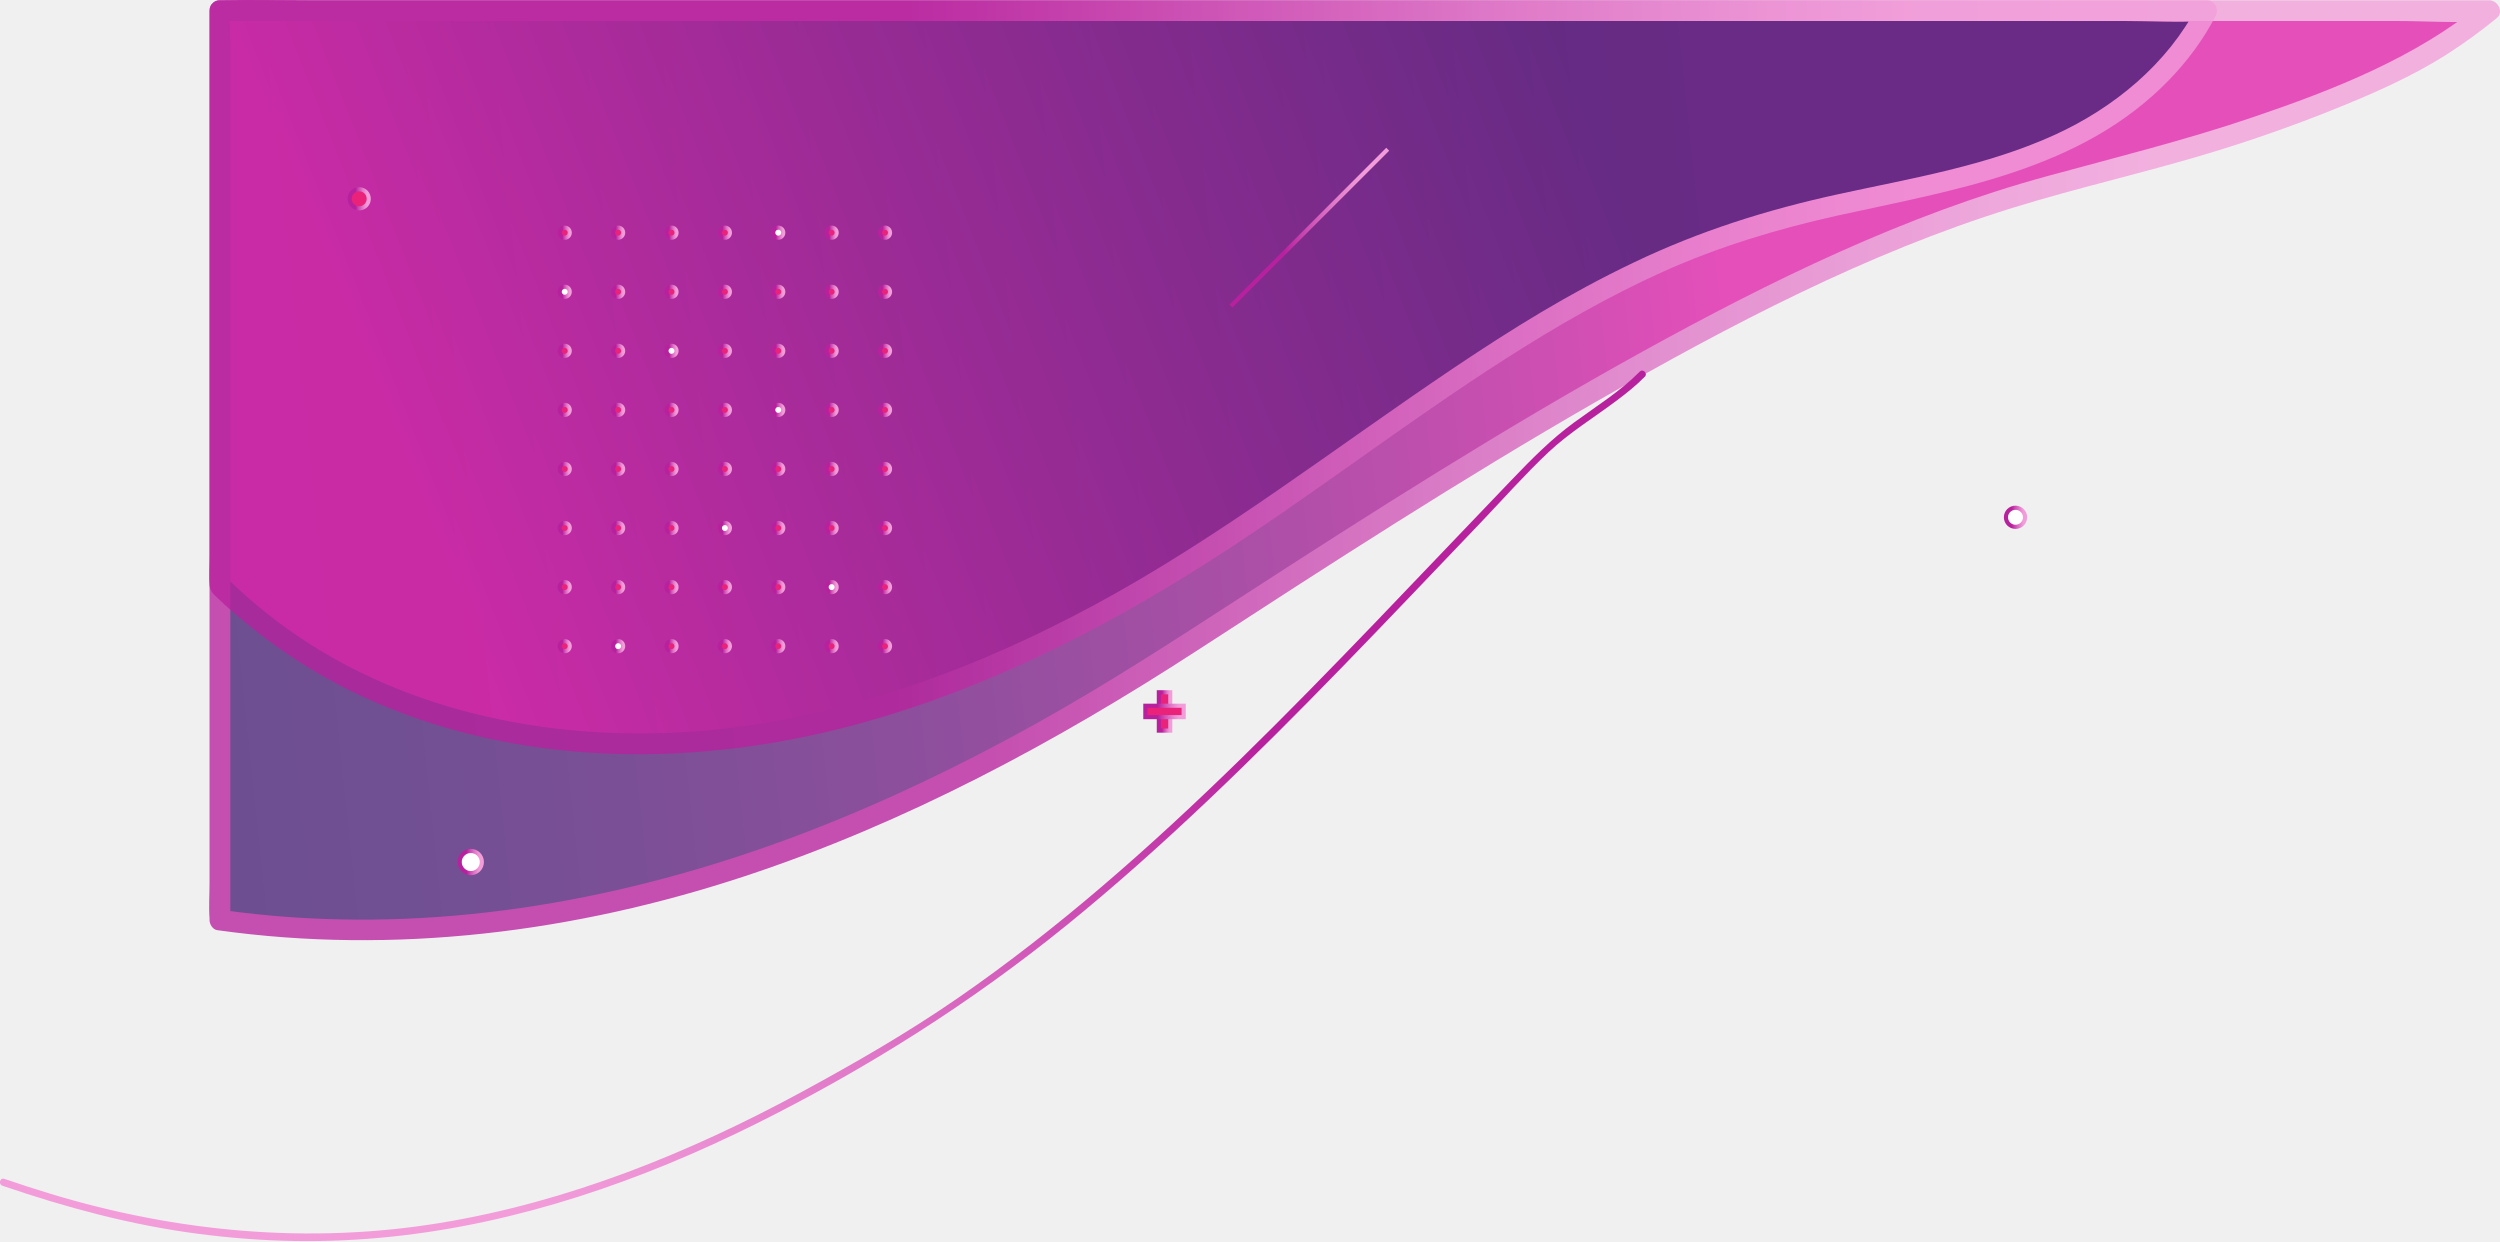
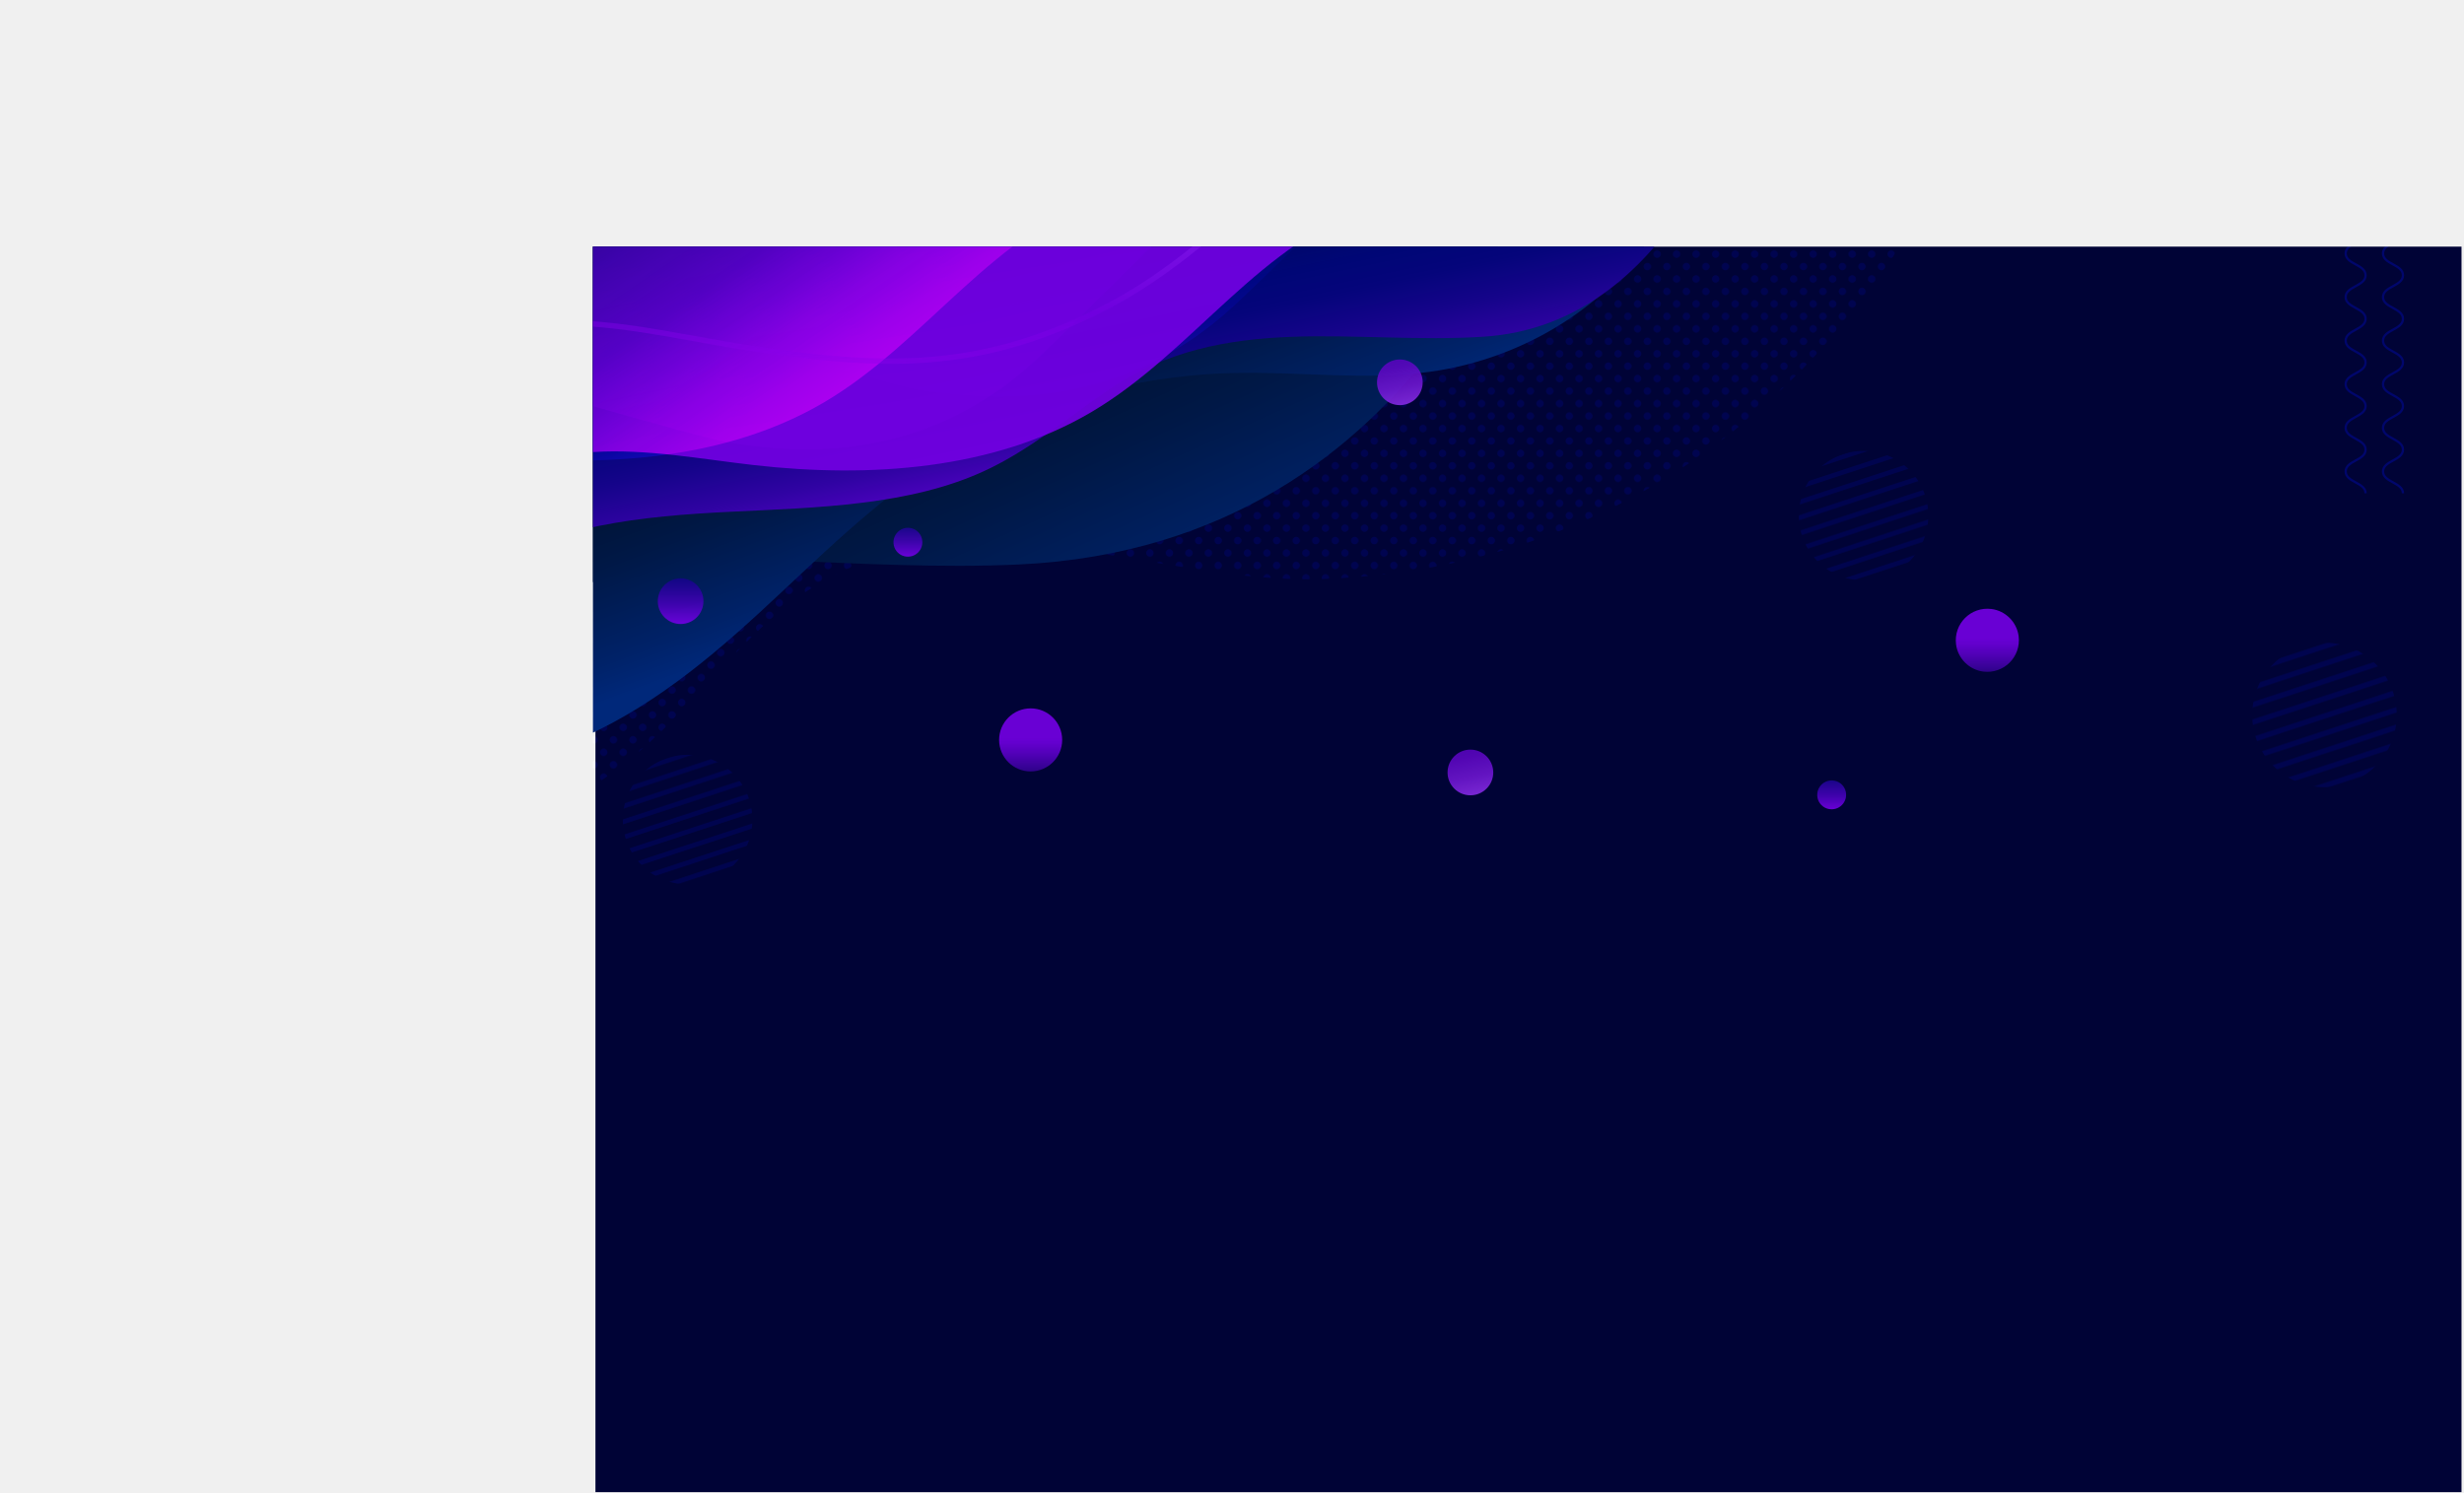
- <svg xmlns="http://www.w3.org/2000/svg" xmlns:xlink="http://www.w3.org/1999/xlink" id="Layer_2" viewBox="0 0 601.89 298.78">
+ <svg xmlns="http://www.w3.org/2000/svg" xmlns:xlink="http://www.w3.org/1999/xlink" viewBox="0 0 989 599">
  <defs>
-     <style>.cls-1{stroke:url(#linear-gradient-20);}.cls-1,.cls-2,.cls-3,.cls-4,.cls-5,.cls-6,.cls-7,.cls-8,.cls-9,.cls-10,.cls-11,.cls-12,.cls-13,.cls-14,.cls-15,.cls-16,.cls-17,.cls-18,.cls-19,.cls-20,.cls-21,.cls-22,.cls-23,.cls-24,.cls-25,.cls-26,.cls-27,.cls-28,.cls-29,.cls-30,.cls-31,.cls-32,.cls-33,.cls-34,.cls-35,.cls-36,.cls-37,.cls-38,.cls-39,.cls-40,.cls-41,.cls-42,.cls-43,.cls-44,.cls-45,.cls-46,.cls-47,.cls-48,.cls-49,.cls-50,.cls-51,.cls-52,.cls-53,.cls-54,.cls-55,.cls-56,.cls-57,.cls-58,.cls-59,.cls-60,.cls-61,.cls-62{stroke-miterlimit:10;}.cls-1,.cls-2,.cls-3,.cls-4,.cls-5,.cls-6,.cls-7,.cls-8,.cls-9,.cls-10,.cls-11,.cls-12,.cls-14,.cls-15,.cls-16,.cls-17,.cls-18,.cls-19,.cls-20,.cls-21,.cls-22,.cls-23,.cls-24,.cls-25,.cls-27,.cls-28,.cls-29,.cls-30,.cls-31,.cls-32,.cls-34,.cls-35,.cls-36,.cls-37,.cls-38,.cls-42,.cls-43,.cls-45,.cls-46,.cls-47,.cls-49,.cls-50,.cls-51,.cls-52,.cls-54,.cls-55,.cls-56,.cls-57,.cls-58,.cls-59,.cls-60,.cls-61{fill:#ea227a;}.cls-2{stroke:url(#linear-gradient-55);}.cls-63{fill:url(#linear-gradient-2);}.cls-3{stroke:url(#linear-gradient-16);}.cls-4{stroke:url(#linear-gradient-49);}.cls-5{stroke:url(#linear-gradient-38);}.cls-6{stroke:url(#linear-gradient-45);}.cls-7{stroke:url(#linear-gradient-41);}.cls-8{stroke:url(#linear-gradient-32);}.cls-9{stroke:url(#linear-gradient-19);}.cls-10{stroke:url(#linear-gradient-43);}.cls-11{stroke:url(#linear-gradient-42);}.cls-12{stroke:url(#linear-gradient-28);}.cls-13{stroke:url(#linear-gradient-44);}.cls-13,.cls-33,.cls-39,.cls-40,.cls-41,.cls-44,.cls-48,.cls-53,.cls-62{fill:#fff;}.cls-14{stroke:url(#linear-gradient-23);}.cls-15{stroke:url(#linear-gradient-14);}.cls-16{stroke:url(#linear-gradient-24);}.cls-17{stroke:url(#linear-gradient-57);}.cls-18{stroke:url(#linear-gradient-7);}.cls-19{stroke:url(#linear-gradient-40);}.cls-20{stroke:url(#linear-gradient-51);}.cls-21{stroke:url(#linear-gradient-36);}.cls-22{stroke:url(#linear-gradient-12);}.cls-23{stroke:url(#linear-gradient-34);}.cls-24{stroke:url(#linear-gradient-30);}.cls-25{stroke:url(#linear-gradient-50);}.cls-26{fill:none;stroke:url(#linear-gradient-67);}.cls-27{stroke:url(#linear-gradient-21);}.cls-28{stroke:url(#linear-gradient-6);}.cls-64{opacity:.78;}.cls-29{stroke:url(#linear-gradient-63);}.cls-30{stroke:url(#linear-gradient-25);}.cls-31{stroke:url(#linear-gradient-37);}.cls-32{stroke:url(#linear-gradient-33);}.cls-33{stroke:url(#linear-gradient-56);}.cls-34{stroke:url(#linear-gradient-60);}.cls-35{stroke:url(#linear-gradient-52);}.cls-65{fill:url(#linear-gradient-5);}.cls-36{stroke:url(#linear-gradient-17);}.cls-37{stroke:url(#linear-gradient-47);}.cls-38{stroke:url(#linear-gradient-18);}.cls-39{stroke:url(#linear-gradient-62);}.cls-40{stroke:url(#linear-gradient-53);}.cls-41{stroke:url(#linear-gradient-64);}.cls-42{stroke:url(#linear-gradient-29);}.cls-43{stroke:url(#linear-gradient-65);}.cls-44{stroke:url(#linear-gradient-10);}.cls-45{stroke:url(#linear-gradient-35);}.cls-46{stroke:url(#linear-gradient-66);}.cls-47{stroke:url(#linear-gradient-8);}.cls-48{stroke:url(#linear-gradient-13);}.cls-49{stroke:url(#linear-gradient-27);}.cls-50{stroke:url(#linear-gradient-59);}.cls-51{stroke:url(#linear-gradient-26);}.cls-66{fill:url(#linear-gradient-3);}.cls-67{fill:url(#linear-gradient);}.cls-52{stroke:url(#linear-gradient-61);}.cls-53{stroke:url(#linear-gradient-22);}.cls-54{stroke:url(#linear-gradient-48);}.cls-55{stroke:url(#linear-gradient-39);}.cls-56{stroke:url(#linear-gradient-46);}.cls-57{stroke:url(#linear-gradient-15);}.cls-58{stroke:url(#linear-gradient-11);}.cls-59{stroke:url(#linear-gradient-54);}.cls-68{fill:url(#linear-gradient-4);}.cls-60{stroke:url(#linear-gradient-9);}.cls-61{stroke:url(#linear-gradient-58);}.cls-62{stroke:url(#linear-gradient-31);}</style>
-     <linearGradient id="linear-gradient" x1="26.22" y1="118.58" x2="476.96" y2="71.28" gradientUnits="userSpaceOnUse">
-       <stop offset="0" stop-color="#462176" />
-       <stop offset=".12" stop-color="#4b2177" />
-       <stop offset=".26" stop-color="#5a217c" />
-       <stop offset=".42" stop-color="#722185" />
-       <stop offset=".59" stop-color="#952191" />
-       <stop offset=".76" stop-color="#c1219f" />
-       <stop offset=".87" stop-color="#e221ab" />
+     <style>.cls-1{fill:url(#Degradado_sin_nombre_4-2);}.cls-1,.cls-2,.cls-3,.cls-4,.cls-5,.cls-6,.cls-7,.cls-8{opacity:.92;}.cls-9{fill:url(#Unnamed_Pattern_3-3);}.cls-9,.cls-10,.cls-11,.cls-12,.cls-13,.cls-14,.cls-15{mix-blend-mode:overlay;}.cls-9,.cls-10,.cls-12{opacity:.47;}.cls-16{fill:#fff;}.cls-17{fill:url(#Degradado_sin_nombre_15-2);}.cls-18{fill:url(#Degradado_sin_nombre_7);}.cls-18,.cls-14{opacity:.78;}.cls-2{fill:url(#Degradado_sin_nombre_10);}.cls-3{fill:url(#Degradado_sin_nombre_4-3);}.cls-19{opacity:.63;stroke:url(#Degradado_sin_nombre_5);stroke-width:2.15px;}.cls-19,.cls-20,.cls-21{fill:none;}.cls-19,.cls-21{stroke-miterlimit:10;}.cls-22{fill:url(#Degradado_sin_nombre_15);}.cls-23{isolation:isolate;}.cls-4{fill:url(#Degradado_sin_nombre_2-2);}.cls-5{fill:url(#Degradado_sin_nombre_6);}.cls-24{fill:url(#Degradado_sin_nombre_9-2);}.cls-6{fill:url(#Degradado_sin_nombre_10-2);}.cls-10{fill:url(#Unnamed_Pattern_3);}.cls-25{clip-path:url(#clippath);}.cls-11{fill:url(#Unnamed_Pattern_4);opacity:.49;}.cls-12{fill:url(#Unnamed_Pattern_3-2);}.cls-13{fill:url(#Degradado_sin_nombre_1074);opacity:.4;}.cls-26{fill:url(#Degradado_sin_nombre_9);}.cls-7{fill:url(#Degradado_sin_nombre_2);}.cls-14{fill:url(#Degradado_sin_nombre_1074-2);}.cls-27{fill:url(#Degradado_sin_nombre_8);}.cls-21{stroke:#fff;stroke-width:.91px;}.cls-8{fill:url(#Degradado_sin_nombre_4);}</style>
+     <clipPath id="clippath">
+       <rect class="cls-20" x="238" y="99" width="750" height="500" />
+     </clipPath>
+     <radialGradient id="Degradado_sin_nombre_15" cx="618" cy="362" fx="618" fy="362" r="415" gradientTransform="translate(0 75.75) scale(1 .79)" gradientUnits="userSpaceOnUse">
+       <stop offset="0" stop-color="#000336" />
+       <stop offset="1" stop-color="#000336" />
+     </radialGradient>
+     <pattern id="Unnamed_Pattern_4" x="0" y="0" width="7.83" height="10" patternTransform="translate(193.83 -1224)" patternUnits="userSpaceOnUse" viewBox="0 0 7.83 10">
+       <rect class="cls-20" y="0" width="7.83" height="10" />
+       <circle class="cls-16" cx="5.42" cy="11" r="1.5" />
+       <circle class="cls-16" cx="1.5" cy="6" r="1.5" />
+       <circle class="cls-16" cx="5.42" cy="1" r="1.5" />
+     </pattern>
+     <linearGradient id="Degradado_sin_nombre_9" x1="-3886.96" y1="45.34" x2="-3824.07" y2="184.53" gradientTransform="translate(-3537.51 354.73) rotate(-180)" gradientUnits="userSpaceOnUse">
+       <stop offset="0" stop-color="#00287a" />
+       <stop offset=".15" stop-color="#002268" />
+       <stop offset=".51" stop-color="#001846" />
+       <stop offset=".81" stop-color="#001230" />
+       <stop offset="1" stop-color="#001029" />
    </linearGradient>
-     <linearGradient id="linear-gradient-2" x1="52.45" y1="113.17" x2="600.75" y2="113.17" gradientUnits="userSpaceOnUse">
-       <stop offset=".34" stop-color="#b8219d" />
-       <stop offset=".49" stop-color="#cc4db3" />
-       <stop offset=".65" stop-color="#e078c8" />
-       <stop offset=".78" stop-color="#ed93d5" />
-       <stop offset=".85" stop-color="#f29dda" />
+     <linearGradient id="Degradado_sin_nombre_9-2" x1="-3965.7" y1="141.03" x2="-3930.11" y2="237.26" xlink:href="#Degradado_sin_nombre_9" />
+     <linearGradient id="Degradado_sin_nombre_8" x1="-3946.81" y1="145.1" x2="-3916.13" y2="289.96" gradientTransform="translate(-3537.51 354.73) rotate(-180)" gradientUnits="userSpaceOnUse">
+       <stop offset="0" stop-color="#7200e2" />
+       <stop offset=".09" stop-color="#5401c6" />
+       <stop offset=".21" stop-color="#3003a3" />
+       <stop offset=".33" stop-color="#15048a" />
+       <stop offset=".43" stop-color="#05057b" />
+       <stop offset=".51" stop-color="#000676" />
+       <stop offset="1" stop-color="#000676" stop-opacity="0" />
    </linearGradient>
-     <linearGradient id="linear-gradient-3" x1="288.18" y1="29.05" x2="108" y2="345.81" xlink:href="#linear-gradient-2" />
-     <linearGradient id="linear-gradient-4" x1="17.66" y1="132.07" x2="481.8" y2="-50.91" gradientUnits="userSpaceOnUse">
-       <stop offset=".16" stop-color="#e221ab" />
-       <stop offset=".6" stop-color="#702184" />
-       <stop offset=".76" stop-color="#462176" />
+     <linearGradient id="Degradado_sin_nombre_7" x1="-3886.41" y1="129.31" x2="-3836.09" y2="449.17" gradientTransform="translate(-3537.51 354.73) rotate(-180)" gradientUnits="userSpaceOnUse">
+       <stop offset="0" stop-color="#7200e2" />
+       <stop offset=".51" stop-color="#000676" />
+       <stop offset="1" stop-color="#000676" stop-opacity="0" />
    </linearGradient>
-     <linearGradient id="linear-gradient-5" y1="90.8" x2="532.08" y2="90.8" xlink:href="#linear-gradient-2" />
-     <linearGradient id="linear-gradient-6" x1="134.25" y1="56.02" x2="137.67" y2="56.02" xlink:href="#linear-gradient-2" />
-     <linearGradient id="linear-gradient-7" x1="147.1" y1="56.02" x2="150.53" y2="56.02" xlink:href="#linear-gradient-2" />
-     <linearGradient id="linear-gradient-8" x1="159.95" y1="56.02" x2="163.38" y2="56.02" xlink:href="#linear-gradient-2" />
-     <linearGradient id="linear-gradient-9" x1="172.8" y1="56.02" x2="176.23" y2="56.02" xlink:href="#linear-gradient-2" />
-     <linearGradient id="linear-gradient-10" x1="185.65" y1="56.02" x2="189.08" y2="56.02" xlink:href="#linear-gradient-2" />
-     <linearGradient id="linear-gradient-11" x1="198.51" y1="56.02" x2="201.93" y2="56.02" xlink:href="#linear-gradient-2" />
-     <linearGradient id="linear-gradient-12" x1="211.36" y1="56.02" x2="214.78" y2="56.02" xlink:href="#linear-gradient-2" />
-     <linearGradient id="linear-gradient-13" x1="134.25" y1="70.25" x2="137.67" y2="70.25" xlink:href="#linear-gradient-2" />
-     <linearGradient id="linear-gradient-14" x1="147.1" y1="70.25" x2="150.53" y2="70.25" xlink:href="#linear-gradient-2" />
-     <linearGradient id="linear-gradient-15" x1="159.95" y1="70.25" x2="163.38" y2="70.25" xlink:href="#linear-gradient-2" />
-     <linearGradient id="linear-gradient-16" x1="172.8" y1="70.25" x2="176.23" y2="70.25" xlink:href="#linear-gradient-2" />
-     <linearGradient id="linear-gradient-17" x1="185.65" y1="70.25" x2="189.08" y2="70.25" xlink:href="#linear-gradient-2" />
-     <linearGradient id="linear-gradient-18" x1="198.51" y1="70.25" x2="201.93" y2="70.25" xlink:href="#linear-gradient-2" />
-     <linearGradient id="linear-gradient-19" x1="211.36" y1="70.25" x2="214.78" y2="70.25" xlink:href="#linear-gradient-2" />
-     <linearGradient id="linear-gradient-20" x1="134.25" y1="84.47" x2="137.67" y2="84.47" xlink:href="#linear-gradient-2" />
-     <linearGradient id="linear-gradient-21" x1="147.1" y1="84.47" x2="150.53" y2="84.47" xlink:href="#linear-gradient-2" />
-     <linearGradient id="linear-gradient-22" x1="159.95" y1="84.47" x2="163.38" y2="84.47" xlink:href="#linear-gradient-2" />
-     <linearGradient id="linear-gradient-23" x1="172.8" y1="84.47" x2="176.23" y2="84.47" xlink:href="#linear-gradient-2" />
-     <linearGradient id="linear-gradient-24" x1="185.65" y1="84.47" x2="189.08" y2="84.47" xlink:href="#linear-gradient-2" />
-     <linearGradient id="linear-gradient-25" x1="198.51" y1="84.47" x2="201.93" y2="84.47" xlink:href="#linear-gradient-2" />
-     <linearGradient id="linear-gradient-26" x1="211.36" y1="84.47" x2="214.78" y2="84.47" xlink:href="#linear-gradient-2" />
-     <linearGradient id="linear-gradient-27" x1="134.25" y1="98.69" x2="137.67" y2="98.69" xlink:href="#linear-gradient-2" />
-     <linearGradient id="linear-gradient-28" x1="147.1" y1="98.69" x2="150.53" y2="98.69" xlink:href="#linear-gradient-2" />
-     <linearGradient id="linear-gradient-29" x1="159.95" y1="98.69" x2="163.38" y2="98.69" xlink:href="#linear-gradient-2" />
-     <linearGradient id="linear-gradient-30" x1="172.8" y1="98.69" x2="176.23" y2="98.69" xlink:href="#linear-gradient-2" />
-     <linearGradient id="linear-gradient-31" x1="185.65" y1="98.69" x2="189.08" y2="98.69" xlink:href="#linear-gradient-2" />
-     <linearGradient id="linear-gradient-32" x1="198.51" y1="98.69" x2="201.93" y2="98.69" xlink:href="#linear-gradient-2" />
-     <linearGradient id="linear-gradient-33" x1="211.36" y1="98.69" x2="214.78" y2="98.69" xlink:href="#linear-gradient-2" />
-     <linearGradient id="linear-gradient-34" x1="134.25" y1="112.91" x2="137.67" y2="112.91" xlink:href="#linear-gradient-2" />
-     <linearGradient id="linear-gradient-35" x1="147.1" y1="112.91" x2="150.53" y2="112.91" xlink:href="#linear-gradient-2" />
-     <linearGradient id="linear-gradient-36" x1="159.95" y1="112.91" x2="163.38" y2="112.91" xlink:href="#linear-gradient-2" />
-     <linearGradient id="linear-gradient-37" x1="172.8" y1="112.91" x2="176.23" y2="112.91" xlink:href="#linear-gradient-2" />
-     <linearGradient id="linear-gradient-38" x1="185.65" y1="112.91" x2="189.08" y2="112.91" xlink:href="#linear-gradient-2" />
-     <linearGradient id="linear-gradient-39" x1="198.51" y1="112.91" x2="201.93" y2="112.91" xlink:href="#linear-gradient-2" />
-     <linearGradient id="linear-gradient-40" x1="211.36" y1="112.91" x2="214.78" y2="112.91" xlink:href="#linear-gradient-2" />
-     <linearGradient id="linear-gradient-41" x1="134.25" y1="127.13" x2="137.67" y2="127.13" xlink:href="#linear-gradient-2" />
-     <linearGradient id="linear-gradient-42" x1="147.1" y1="127.13" x2="150.53" y2="127.13" xlink:href="#linear-gradient-2" />
-     <linearGradient id="linear-gradient-43" x1="159.95" y1="127.13" x2="163.38" y2="127.13" xlink:href="#linear-gradient-2" />
-     <linearGradient id="linear-gradient-44" x1="172.8" y1="127.13" x2="176.23" y2="127.13" xlink:href="#linear-gradient-2" />
-     <linearGradient id="linear-gradient-45" x1="185.65" y1="127.13" x2="189.08" y2="127.13" xlink:href="#linear-gradient-2" />
-     <linearGradient id="linear-gradient-46" x1="198.51" y1="127.13" x2="201.93" y2="127.13" xlink:href="#linear-gradient-2" />
-     <linearGradient id="linear-gradient-47" x1="211.36" y1="127.13" x2="214.78" y2="127.13" xlink:href="#linear-gradient-2" />
-     <linearGradient id="linear-gradient-48" x1="134.25" y1="141.35" x2="137.67" y2="141.35" xlink:href="#linear-gradient-2" />
-     <linearGradient id="linear-gradient-49" x1="147.1" y1="141.35" x2="150.53" y2="141.35" xlink:href="#linear-gradient-2" />
-     <linearGradient id="linear-gradient-50" x1="159.95" y1="141.35" x2="163.38" y2="141.35" xlink:href="#linear-gradient-2" />
-     <linearGradient id="linear-gradient-51" x1="172.8" y1="141.35" x2="176.23" y2="141.35" xlink:href="#linear-gradient-2" />
-     <linearGradient id="linear-gradient-52" x1="185.65" y1="141.35" x2="189.08" y2="141.35" xlink:href="#linear-gradient-2" />
-     <linearGradient id="linear-gradient-53" x1="198.51" y1="141.35" x2="201.93" y2="141.35" xlink:href="#linear-gradient-2" />
-     <linearGradient id="linear-gradient-54" x1="211.36" y1="141.35" x2="214.78" y2="141.35" xlink:href="#linear-gradient-2" />
-     <linearGradient id="linear-gradient-55" x1="134.25" y1="155.57" x2="137.67" y2="155.57" xlink:href="#linear-gradient-2" />
-     <linearGradient id="linear-gradient-56" x1="147.1" y1="155.57" x2="150.53" y2="155.57" xlink:href="#linear-gradient-2" />
-     <linearGradient id="linear-gradient-57" x1="159.95" y1="155.57" x2="163.38" y2="155.57" xlink:href="#linear-gradient-2" />
-     <linearGradient id="linear-gradient-58" x1="172.8" y1="155.57" x2="176.23" y2="155.57" xlink:href="#linear-gradient-2" />
-     <linearGradient id="linear-gradient-59" x1="185.65" y1="155.57" x2="189.08" y2="155.57" xlink:href="#linear-gradient-2" />
-     <linearGradient id="linear-gradient-60" x1="198.51" y1="155.57" x2="201.93" y2="155.57" xlink:href="#linear-gradient-2" />
-     <linearGradient id="linear-gradient-61" x1="211.36" y1="155.57" x2="214.78" y2="155.57" xlink:href="#linear-gradient-2" />
-     <linearGradient id="linear-gradient-62" x1="110.18" y1="207.54" x2="116.51" y2="207.54" xlink:href="#linear-gradient-2" />
-     <linearGradient id="linear-gradient-63" x1="83.69" y1="47.86" x2="89.28" y2="47.86" xlink:href="#linear-gradient-2" />
-     <linearGradient id="linear-gradient-64" x1="482.45" y1="124.54" x2="488.04" y2="124.54" xlink:href="#linear-gradient-2" />
-     <linearGradient id="linear-gradient-65" x1="278.5" y1="171.28" x2="282.24" y2="171.28" xlink:href="#linear-gradient-2" />
-     <linearGradient id="linear-gradient-66" x1="275.26" y1="171.28" x2="285.48" y2="171.28" gradientTransform="translate(109.09 451.65) rotate(-90)" xlink:href="#linear-gradient-2" />
-     <linearGradient id="linear-gradient-67" x1="295.99" y1="54.81" x2="334.46" y2="54.81" xlink:href="#linear-gradient-2" />
+     <linearGradient id="Degradado_sin_nombre_1074" x1="408.31" y1="203.54" x2="386.32" y2="110.87" gradientUnits="userSpaceOnUse">
+       <stop offset="0" stop-color="#fff" />
+       <stop offset="1" stop-color="#fff" stop-opacity="0" />
+     </linearGradient>
+     <linearGradient id="Degradado_sin_nombre_6" x1="-3945.6" y1="162.56" x2="-3788.28" y2="394.37" gradientTransform="translate(-3537.51 354.73) rotate(-180)" gradientUnits="userSpaceOnUse">
+       <stop offset="0" stop-color="#7200e2" />
+       <stop offset=".29" stop-color="#7200e2" />
+       <stop offset=".36" stop-color="#6e00de" stop-opacity=".97" />
+       <stop offset=".46" stop-color="#6400d5" stop-opacity=".88" />
+       <stop offset=".58" stop-color="#5401c6" stop-opacity=".74" />
+       <stop offset=".71" stop-color="#3e02b1" stop-opacity=".55" />
+       <stop offset=".85" stop-color="#220496" stop-opacity=".3" />
+       <stop offset="1" stop-color="#000676" stop-opacity="0" />
+     </linearGradient>
+     <linearGradient id="Degradado_sin_nombre_1074-2" x1="-3853.63" y1="152.09" x2="-3803.12" y2="226.51" gradientTransform="translate(-3537.51 354.73) rotate(-180)" xlink:href="#Degradado_sin_nombre_1074" />
+     <linearGradient id="Degradado_sin_nombre_5" x1="-3894.45" y1="183.31" x2="-3894.45" y2="324.95" gradientTransform="translate(-3544.46 175.12) rotate(-177.36)" gradientUnits="userSpaceOnUse">
+       <stop offset="0" stop-color="#a700f4" stop-opacity=".1" />
+       <stop offset=".35" stop-color="#7200e2" />
+       <stop offset="1" stop-color="#9c45f3" />
+     </linearGradient>
+     <linearGradient id="Degradado_sin_nombre_4" x1="-3810.7" y1="104.23" x2="-3810.7" y2="129.74" gradientTransform="translate(-2501.57 -2373.06) rotate(-135)" gradientUnits="userSpaceOnUse">
+       <stop offset="0" stop-color="#7200e2" />
+       <stop offset=".3" stop-color="#4402b6" />
+       <stop offset=".6" stop-color="#1f0493" />
+       <stop offset=".83" stop-color="#08057d" />
+       <stop offset=".98" stop-color="#000676" />
+     </linearGradient>
+     <linearGradient id="Degradado_sin_nombre_4-2" x1="-3901.94" y1="131.27" x2="-3901.94" y2="149.87" gradientTransform="translate(-3537.51 354.73) rotate(-180)" xlink:href="#Degradado_sin_nombre_4" />
+     <linearGradient id="Degradado_sin_nombre_2" x1="565.07" y1="169.08" x2="559.31" y2="141.03" gradientUnits="userSpaceOnUse">
+       <stop offset="0" stop-color="#993ff2" />
+       <stop offset=".14" stop-color="#8b32e6" />
+       <stop offset=".49" stop-color="#6b16cd" />
+       <stop offset=".79" stop-color="#5806bd" />
+       <stop offset="1" stop-color="#5200b8" />
+     </linearGradient>
+     <pattern id="Unnamed_Pattern_3" x="0" y="0" width="18.99" height="18.74" patternTransform="translate(1275.29 -313.77) scale(1.12)" patternUnits="userSpaceOnUse" viewBox="0 0 18.99 18.74">
+       <rect class="cls-20" width="18.99" height="18.74" />
+       <polygon class="cls-16" points="19 18.74 0 24.99 0 22.99 19 16.74 19 18.74" />
+       <polygon class="cls-16" points="0 18.74 -18.99 24.99 -18.99 22.99 0 16.74 0 18.74" />
+       <polygon class="cls-16" points="19 12.49 0 18.74 0 16.74 19 10.49 19 12.49" />
+       <polygon class="cls-16" points="0 12.49 -18.99 18.74 -18.99 16.74 0 10.49 0 12.49" />
+       <polygon class="cls-16" points="19 6.24 0 12.49 0 10.49 19 4.24 19 6.24" />
+       <polygon class="cls-16" points="0 6.24 -18.99 12.49 -18.99 10.49 0 4.24 0 6.24" />
+       <polygon class="cls-16" points="19 0 0 6.25 0 4.25 19 -2 19 0" />
+       <polygon class="cls-16" points="0 0 -18.99 6.25 -18.99 4.25 0 -2 0 0" />
+     </pattern>
+     <pattern id="Unnamed_Pattern_3-2" patternTransform="translate(317.02 -1202.82)" xlink:href="#Unnamed_Pattern_3" />
+     <pattern id="Unnamed_Pattern_3-3" patternTransform="translate(333.25 -1212.39)" xlink:href="#Unnamed_Pattern_3" />
+     <radialGradient id="Degradado_sin_nombre_15-2" cx="425.76" cy="325.51" fx="425.76" fy="325.51" r="28.74" gradientTransform="translate(0 68.12) scale(1 .79)" xlink:href="#Degradado_sin_nombre_15" />
+     <linearGradient id="Degradado_sin_nombre_2-2" x1="593.4" y1="325.69" x2="587.64" y2="297.65" xlink:href="#Degradado_sin_nombre_2" />
+     <linearGradient id="Degradado_sin_nombre_4-3" x1="-4272.7" y1="29.85" x2="-4272.7" y2="48.46" gradientTransform="translate(-3537.51 354.73) rotate(-180)" xlink:href="#Degradado_sin_nombre_4" />
+     <linearGradient id="Degradado_sin_nombre_10" x1="413.68" y1="284.36" x2="413.68" y2="325.04" gradientUnits="userSpaceOnUse">
+       <stop offset="0" stop-color="#7200e2" />
+       <stop offset=".29" stop-color="#7200e2" />
+       <stop offset=".35" stop-color="#6e00de" stop-opacity=".97" />
+       <stop offset=".45" stop-color="#6400d5" stop-opacity=".88" />
+       <stop offset=".57" stop-color="#5401c6" stop-opacity=".74" />
+       <stop offset=".7" stop-color="#3e02b1" stop-opacity=".55" />
+       <stop offset=".85" stop-color="#220496" stop-opacity=".3" />
+       <stop offset="1" stop-color="#000676" stop-opacity="0" />
+     </linearGradient>
+     <linearGradient id="Degradado_sin_nombre_10-2" x1="797.68" y1="244.36" x2="797.68" y2="285.04" xlink:href="#Degradado_sin_nombre_10" />
  </defs>
-   <g id="OBJECTS">
-     <g class="cls-64">
-       <path class="cls-67" d="m52.95,2.56v218.96c30.26,4.32,61.58,2.67,91.54-3.7,50.48-10.74,97.5-34.19,140.79-62.3,60.27-39.13,141.1-92.17,205.9-110.05,25.88-7.14,48.55-11.93,80.74-26.07,9.68-4.25,19.08-9.97,27.43-16.84H52.95Z" />
-       <path class="cls-63" d="m50.45,2.56v209.97c0,2.84-.22,5.78,0,8.62,0,.12,0,.25,0,.38,0,.98.77,2.26,1.84,2.41,42.77,6.01,86.22.49,127.08-13.01,38.7-12.79,74.78-32.2,108.88-54.34,31.73-20.6,63.49-41.21,96.31-60.04,31.78-18.23,64.8-35.61,99.91-46.49,16.2-5.02,32.79-8.68,49-13.67,9.32-2.87,18.53-6.1,27.58-9.72,9.66-3.86,19.21-7.98,28.01-13.57,4.2-2.67,8.2-5.61,12.06-8.75,1.74-1.42.25-4.27-1.77-4.27H75.1C68.03.06,60.94-.07,53.87.06c-.31,0-.62,0-.93,0-3.22,0-3.22,5,0,5h524.25c7,0,14.24.54,21.22,0,.31-.02.62,0,.93,0l-1.77-4.27c-16.1,13.12-35.63,20.79-55.11,27.41-16.29,5.54-32.98,9.67-49.56,14.2-34.28,9.35-66.53,25.17-97.53,42.29-33.1,18.28-65.01,38.61-96.73,59.16-16.21,10.51-32.39,21.02-49.29,30.41-17.83,9.91-36.26,18.8-55.31,26.11-39.45,15.13-81.65,23.4-123.98,20.45-5.5-.38-10.99-.95-16.45-1.72l1.84,2.41V11.55c0-2.85.2-5.78,0-8.62,0-.12,0-.25,0-.38,0-3.22-5-3.22-5,0Z" />
+   <g class="cls-23">
+     <g id="Layer_2">
+       <g id="Background">
+         <g class="cls-25">
+           <rect class="cls-22" x="239" y="99" width="750" height="500" />
+           <path class="cls-11" d="m157.9,344.48c38.11-4.12,74.7-20.87,103.01-46.66,23.05-21,41.18-47.93,68.07-63.72,62.97-36.99,135.41.74,202.03-1.66,178.09-6.43,244.71-157.2,244.71-157.2L124.05,21.36s-5.26,20.37-13.05,50.48v271.95c15.51,2.14,31.39,2.36,46.9.68Z" />
+           <path class="cls-26" d="m137.65,335.76c29.55-30.6,46.65-72.85,84.07-94.48,26.75-15.46,59.73-17.66,91.08-16.36,31.35,1.3,64.74,3.12,96.06,1.68,168.16-7.75,209.51-170.61,209.51-170.61H0v328.56c50.5,4.16,103.37-13.3,137.65-48.8Z" />
+           <path class="cls-24" d="m155.89,306.56c21.93,4.07,46.04,1.38,66.99-6.13,32.03-11.47,58.05-32.56,81.82-54.37,23.76-21.81,46.33-45,74.47-62.49,33.71-20.95,74.8-32.91,116.32-33.84,26.14-.59,52.5,3.06,78.33-.47,40.75-5.57,77.34-30.11,93.67-62.82V31.64H155.89v274.91Z" />
+           <path class="cls-27" d="m149.52,284.33c13.5-19.19,23.77-40.6,44.76-55.16,26.23-18.21,63.76-22.03,98.86-23.73,35.1-1.7,72.05-2.48,102.23-16.51,17.93-8.33,33.49-21.42,49.65-32.49,46.18-31.6,99.16-17.9,150.67-21.3,76.61-5.05,101.71-98.14,101.71-98.14H108v282.99c17.77-7.41,31.55-21.49,41.52-35.65Z" />
+           <path class="cls-18" d="m77.69,223.85c1.47,1.34,2.58,10.04,5.77,9.32,16.07-3.61,30.23-18.41,39.23-35.45,6.28-11.89,19.65-50.02,62.26-47.38,17.22,1.07,90.62,24.37,107.2,27.21,50.3,8.63,92.21-2.79,125.88-35.15,25.35-24.37,49.43-49.19,74.57-73.48,25.01-24.17,56.89-45.25,92.4-45.33V0H80.05c-.19,12.71-.39,25.43-.58,38.14-.42,27.38-.83,54.76-1.25,82.14-.39,25.96-.79,51.92-1.18,77.88-.11,7.42-.23,14.84-.34,22.26-.03,1.77.34,2.84.99,3.43Z" />
+           <path class="cls-13" d="m155.89,14.85v196.86c.44.34.92.5,1.47.38,16.3-3.62,30.68-18.41,39.81-35.46,6.37-11.89,19.94-50.03,63.18-47.39,17.47,1.07,91.96,24.37,108.79,27.21,51.04,8.63,93.57-2.79,127.74-35.16,25.73-24.37,50.16-49.19,75.67-73.49,13.34-12.71,28.62-24.56,45.34-32.96H155.89Z" />
+           <path class="cls-5" d="m180,208.56c12.68-16.49,36.15-25.72,58.05-27.09,21.68-1.35,43.24,2.82,64.8,5.26,46.29,5.24,95.97,1.77,134.99-21.18,41.59-24.46,68.04-69.03,115.01-83.67,3.56-1.11,7.64-1.95,11.22-3.4,1.61-.65,3.12-1.42,4.44-2.4-1.33-1.22-1.33-.6-2.75-1.08-7.21-2.43-20.81,0-28.43,0H180v133.56Z" />
+           <path class="cls-14" d="m79,197.84c13.3-12.29,33.18-19.2,51.9-20.37,21.68-1.35,43.24,2.82,64.8,5.26,46.29,5.24,95.97,1.77,134.99-21.18,41.59-24.46,68.04-69.03,115.01-83.67,3.56-1.11,7.64-1.95,11.22-3.4,1.61-.65,3.12-1.42,4.44-2.4-1.33-1.22-1.33-.6-2.75-1.08-7.21-2.43-20.81,0-28.43,0H79v126.84Z" />
+           <path class="cls-19" d="m153.99,161.75c13.92-20.98,42.98-31.71,69.5-32.15,24.15-.4,47.89,5.37,71.72,9.2,58.86,9.47,98.83,10.99,151.07-16.78,42.13-22.39,71.84-63.1,115-81.75" />
+           <circle class="cls-8" cx="273.19" cy="241.33" r="9.17" transform="translate(-90.63 263.86) rotate(-45)" />
+           <path class="cls-1" d="m358.78,219c-.94-4.23,2.74-7.91,6.97-6.98,2.13.47,3.85,2.19,4.32,4.32.94,4.23-2.75,7.91-6.98,6.97-2.13-.47-3.84-2.19-4.31-4.31Z" />
+           <circle class="cls-7" cx="561.87" cy="153.47" r="9.17" />
+           <circle class="cls-10" cx="933" cy="287" r="29" />
+           <circle class="cls-12" cx="276" cy="329" r="26" />
+           <circle class="cls-9" cx="748" cy="207" r="26" />
+           <g class="cls-15">
+             <path class="cls-21" d="m964.5,58c0,4.37-8,4.37-8,8.75s8,4.37,8,8.75-8,4.37-8,8.75,8,4.37,8,8.75-8,4.37-8,8.75,8,4.37,8,8.75-8,4.38-8,8.75,8,4.37,8,8.75-8,4.37-8,8.75,8,4.37,8,8.75-8,4.37-8,8.75,8,4.38,8,8.75-8,4.38-8,8.75,8,4.38,8,8.75-8,4.38-8,8.76,8,4.38,8,8.76" />
+           </g>
+           <g class="cls-15">
+             <path class="cls-21" d="m949.5,58c0,4.37-8,4.37-8,8.75s8,4.37,8,8.75-8,4.37-8,8.75,8,4.37,8,8.75-8,4.37-8,8.75,8,4.37,8,8.75-8,4.38-8,8.75,8,4.37,8,8.75-8,4.37-8,8.75,8,4.37,8,8.75-8,4.37-8,8.75,8,4.38,8,8.75-8,4.38-8,8.75,8,4.38,8,8.75-8,4.38-8,8.76,8,4.38,8,8.76" />
+           </g>
+         </g>
+         <path class="cls-17" d="m401,344c16.33-13,32.67-26,49-39" />
+         <circle class="cls-4" cx="590.19" cy="310.09" r="9.17" />
+         <path class="cls-3" d="m729.55,320.41c-.94-4.23,2.74-7.91,6.97-6.98,2.13.47,3.85,2.19,4.32,4.32.94,4.23-2.75,7.91-6.98,6.97-2.13-.47-3.84-2.19-4.31-4.31Z" />
+         <circle class="cls-2" cx="413.68" cy="297.02" r="12.66" />
+         <path class="cls-6" d="m810.24,255.38c1.04,8.28-5.92,15.25-14.21,14.21-5.64-.71-10.2-5.27-10.91-10.91-1.04-8.28,5.92-15.25,14.21-14.21,5.64.71,10.2,5.27,10.91,10.91Z" />
+       </g>
    </g>
-     <path class="cls-66" d="m.59,285.48c15.29,5.22,30.93,9.45,46.98,11.55s31.13,2.33,46.65.71c30.68-3.2,60.17-13.43,87.68-27.12,26.67-13.27,51.71-29.07,74.85-47.83s45.34-40.53,66.51-62.32c11.16-11.48,22.18-23.1,33.24-34.67,5.4-5.66,10.64-11.6,16.34-16.96,5-4.7,10.95-8.32,16.42-12.43,2.36-1.77,4.67-3.61,6.74-5.72.78-.79-.44-2.01-1.22-1.22-4.67,4.74-10.43,8.31-15.78,12.22-5.63,4.11-10.3,8.88-15.12,13.9-11.02,11.47-21.96,23.03-32.98,34.49-21,21.84-42.34,43.45-65.39,63.17-11.18,9.56-22.76,18.65-34.86,27.01-12.04,8.32-24.64,15.58-37.49,22.55-27.27,14.81-56.51,26.59-87.25,31.63-31.47,5.16-63.3,2.21-93.73-7.02-3.74-1.13-7.45-2.35-11.15-3.61-1.05-.36-1.5,1.3-.46,1.66h0Z" />
-     <g class="cls-64">
-       <path class="cls-68" d="m52.95,2.56v138.5c10.03,9.78,21.73,17.92,34.36,23.89,32.85,15.54,71.09,17.41,106.63,9.85,35.54-7.56,68.65-24.07,99.12-43.86,42.43-27.55,81.7-62.25,130.16-76.76,23.71-7.1,48.99-9.12,71.65-19.07,15.05-6.61,29.16-18.25,36.41-32.55H52.95Z" />
-       <path class="cls-65" d="m50.45,2.56c0,6.95,0,13.89,0,20.84s0,31,0,46.5v63.64c0,2.43-.22,4.97,0,7.38.13,1.41.93,2.11,1.92,3.05,2.69,2.56,5.49,4.99,8.4,7.3,5.65,4.5,11.64,8.56,17.96,12.08,12.92,7.18,27.09,12.14,41.57,15.02,29.28,5.82,59.71,3.44,88.33-4.63,29.2-8.23,56.58-22.09,82.1-38.33,24.49-15.58,47.4-33.48,71.86-49.11,12.12-7.75,24.63-14.95,37.75-20.87s27.53-10.32,41.97-13.51c28.3-6.25,58.72-10.84,79.86-32.62,4.46-4.59,8.32-9.79,11.26-15.48.86-1.66-.19-3.76-2.16-3.76H72.36C66.17.06,59.96-.06,53.76.06c-.27,0-.54,0-.81,0-3.22,0-3.22,5,0,5h458.91c6.15,0,12.47.43,18.6,0,.27-.02.54,0,.81,0l-2.16-3.76c-7.26,14.09-20.21,24.69-34.48,31.19-16.4,7.47-34.47,10.43-51.95,14.24s-33.45,8.88-49.23,16.41-29.37,16-43.24,25.3c-28.75,19.29-56.08,40.66-86.62,57.15s-65.3,29.07-100.89,30.79c-34.79,1.69-70.76-6.67-98.39-28.65-3.34-2.65-6.53-5.48-9.59-8.45l.73,1.77V2.56c0-3.22-5-3.22-5,0Z" />
-     </g>
-     <circle class="cls-28" cx="135.96" cy="56.02" r="1.21" />
-     <path class="cls-18" d="m150.03,56.02c0,.67-.54,1.21-1.21,1.21s-1.21-.54-1.21-1.21.54-1.21,1.21-1.21,1.21.54,1.21,1.21Z" />
-     <path class="cls-47" d="m162.88,56.02c0,.67-.54,1.21-1.21,1.21s-1.21-.54-1.21-1.21.54-1.21,1.21-1.21,1.21.54,1.21,1.21Z" />
-     <circle class="cls-60" cx="174.52" cy="56.02" r="1.21" />
-     <circle class="cls-44" cx="187.37" cy="56.02" r="1.21" />
-     <path class="cls-58" d="m201.43,56.02c0,.67-.54,1.21-1.21,1.21s-1.21-.54-1.21-1.21.54-1.21,1.21-1.21,1.21.54,1.21,1.21Z" />
-     <circle class="cls-22" cx="213.07" cy="56.02" r="1.21" />
-     <path class="cls-48" d="m137.17,70.25c0,.67-.54,1.21-1.21,1.21s-1.21-.54-1.21-1.21.54-1.21,1.21-1.21,1.21.54,1.21,1.21Z" />
-     <path class="cls-15" d="m150.03,70.25c0,.67-.54,1.21-1.21,1.21s-1.21-.54-1.21-1.21.54-1.21,1.21-1.21,1.21.54,1.21,1.21Z" />
-     <path class="cls-57" d="m162.88,70.25c0,.67-.54,1.21-1.21,1.21s-1.21-.54-1.21-1.21.54-1.21,1.21-1.21,1.21.54,1.21,1.21Z" />
-     <path class="cls-3" d="m175.73,70.25c0,.67-.54,1.21-1.21,1.21s-1.21-.54-1.21-1.21.54-1.21,1.21-1.21,1.21.54,1.21,1.21Z" />
-     <path class="cls-36" d="m188.58,70.25c0,.67-.54,1.21-1.21,1.21s-1.21-.54-1.21-1.21.54-1.21,1.21-1.21,1.21.54,1.21,1.21Z" />
-     <path class="cls-38" d="m201.43,70.25c0,.67-.54,1.21-1.21,1.21s-1.21-.54-1.21-1.21.54-1.21,1.21-1.21,1.21.54,1.21,1.21Z" />
-     <path class="cls-9" d="m214.28,70.25c0,.67-.54,1.21-1.21,1.21s-1.21-.54-1.21-1.21.54-1.21,1.21-1.21,1.21.54,1.21,1.21Z" />
-     <circle class="cls-1" cx="135.96" cy="84.47" r="1.21" />
-     <path class="cls-27" d="m150.03,84.47c0,.67-.54,1.21-1.21,1.21s-1.21-.54-1.21-1.21.54-1.21,1.21-1.21,1.21.54,1.21,1.21Z" />
-     <path class="cls-53" d="m162.88,84.47c0,.67-.54,1.21-1.21,1.21s-1.21-.54-1.21-1.21.54-1.21,1.21-1.21,1.21.54,1.21,1.21Z" />
-     <circle class="cls-14" cx="174.52" cy="84.47" r="1.21" />
-     <circle class="cls-16" cx="187.37" cy="84.47" r="1.21" />
-     <path class="cls-30" d="m201.43,84.47c0,.67-.54,1.21-1.21,1.21s-1.21-.54-1.21-1.21.54-1.21,1.21-1.21,1.21.54,1.21,1.21Z" />
-     <circle class="cls-51" cx="213.07" cy="84.47" r="1.21" />
-     <path class="cls-49" d="m137.17,98.69c0,.67-.54,1.21-1.21,1.21s-1.21-.54-1.21-1.21.54-1.21,1.21-1.21,1.21.54,1.21,1.21Z" />
-     <path class="cls-12" d="m150.03,98.69c0,.67-.54,1.21-1.21,1.21s-1.21-.54-1.21-1.21.54-1.21,1.21-1.21,1.21.54,1.21,1.21Z" />
-     <path class="cls-42" d="m162.88,98.69c0,.67-.54,1.21-1.21,1.21s-1.21-.54-1.21-1.21.54-1.21,1.21-1.21,1.21.54,1.21,1.21Z" />
-     <path class="cls-24" d="m175.73,98.69c0,.67-.54,1.21-1.21,1.21s-1.21-.54-1.21-1.21.54-1.21,1.21-1.21,1.21.54,1.21,1.21Z" />
-     <path class="cls-62" d="m188.58,98.69c0,.67-.54,1.21-1.21,1.21s-1.21-.54-1.21-1.21.54-1.21,1.21-1.21,1.21.54,1.21,1.21Z" />
-     <path class="cls-8" d="m201.43,98.69c0,.67-.54,1.21-1.21,1.21s-1.21-.54-1.21-1.21.54-1.21,1.21-1.21,1.21.54,1.21,1.21Z" />
-     <path class="cls-32" d="m214.28,98.69c0,.67-.54,1.21-1.21,1.21s-1.21-.54-1.21-1.21.54-1.21,1.21-1.21,1.21.54,1.21,1.21Z" />
-     <circle class="cls-23" cx="135.96" cy="112.91" r="1.21" />
-     <path class="cls-45" d="m150.03,112.91c0,.67-.54,1.21-1.21,1.21s-1.21-.54-1.21-1.21.54-1.21,1.21-1.21,1.21.54,1.21,1.21Z" />
-     <path class="cls-21" d="m162.88,112.91c0,.67-.54,1.21-1.21,1.21s-1.21-.54-1.21-1.21.54-1.21,1.21-1.21,1.21.54,1.21,1.21Z" />
-     <circle class="cls-31" cx="174.52" cy="112.91" r="1.21" />
-     <circle class="cls-5" cx="187.37" cy="112.91" r="1.21" />
-     <path class="cls-55" d="m201.43,112.91c0,.67-.54,1.21-1.21,1.21s-1.21-.54-1.21-1.21.54-1.21,1.21-1.21,1.21.54,1.21,1.21Z" />
-     <circle class="cls-19" cx="213.07" cy="112.91" r="1.21" />
-     <circle class="cls-7" cx="135.96" cy="127.13" r="1.21" />
-     <path class="cls-11" d="m150.03,127.13c0,.67-.54,1.21-1.21,1.21s-1.21-.54-1.21-1.21.54-1.21,1.21-1.21,1.21.54,1.21,1.21Z" />
-     <path class="cls-10" d="m162.88,127.13c0,.67-.54,1.21-1.21,1.21s-1.21-.54-1.21-1.21.54-1.21,1.21-1.21,1.21.54,1.21,1.21Z" />
-     <circle class="cls-13" cx="174.52" cy="127.13" r="1.21" />
-     <circle class="cls-6" cx="187.37" cy="127.13" r="1.21" />
-     <path class="cls-56" d="m201.43,127.13c0,.67-.54,1.21-1.21,1.21s-1.21-.54-1.21-1.21.54-1.21,1.21-1.21,1.21.54,1.21,1.21Z" />
-     <circle class="cls-37" cx="213.07" cy="127.13" r="1.21" />
-     <path class="cls-54" d="m137.17,141.35c0,.67-.54,1.21-1.21,1.21s-1.21-.54-1.21-1.21.54-1.21,1.21-1.21,1.21.54,1.21,1.21Z" />
-     <path class="cls-4" d="m150.03,141.35c0,.67-.54,1.21-1.21,1.21s-1.21-.54-1.21-1.21.54-1.21,1.21-1.21,1.21.54,1.21,1.21Z" />
-     <path class="cls-25" d="m162.88,141.35c0,.67-.54,1.21-1.21,1.21s-1.21-.54-1.21-1.21.54-1.21,1.21-1.21,1.21.54,1.21,1.21Z" />
-     <path class="cls-20" d="m175.73,141.35c0,.67-.54,1.21-1.21,1.21s-1.21-.54-1.21-1.21.54-1.21,1.21-1.21,1.21.54,1.21,1.21Z" />
-     <path class="cls-35" d="m188.58,141.35c0,.67-.54,1.21-1.21,1.21s-1.21-.54-1.21-1.21.54-1.21,1.21-1.21,1.21.54,1.21,1.21Z" />
-     <path class="cls-40" d="m201.43,141.35c0,.67-.54,1.21-1.21,1.21s-1.21-.54-1.21-1.21.54-1.21,1.21-1.21,1.21.54,1.21,1.21Z" />
-     <path class="cls-59" d="m214.28,141.35c0,.67-.54,1.21-1.21,1.21s-1.21-.54-1.21-1.21.54-1.21,1.21-1.21,1.21.54,1.21,1.21Z" />
-     <circle class="cls-2" cx="135.96" cy="155.57" r="1.21" />
-     <path class="cls-33" d="m150.03,155.57c0,.67-.54,1.21-1.21,1.21s-1.21-.54-1.21-1.21.54-1.21,1.21-1.21,1.21.54,1.21,1.21Z" />
-     <path class="cls-17" d="m162.88,155.57c0,.67-.54,1.21-1.21,1.21s-1.21-.54-1.21-1.21.54-1.21,1.21-1.21,1.21.54,1.21,1.21Z" />
-     <circle class="cls-61" cx="174.52" cy="155.57" r="1.21" />
-     <circle class="cls-50" cx="187.37" cy="155.57" r="1.21" />
-     <path class="cls-34" d="m201.43,155.57c0,.67-.54,1.21-1.21,1.21s-1.21-.54-1.21-1.21.54-1.21,1.21-1.21,1.21.54,1.21,1.21Z" />
-     <circle class="cls-52" cx="213.07" cy="155.57" r="1.21" />
-     <circle class="cls-39" cx="113.34" cy="207.54" r="2.67" />
-     <circle class="cls-29" cx="86.48" cy="47.86" r="2.3" />
-     <circle class="cls-41" cx="485.24" cy="124.54" r="2.3" />
-     <rect class="cls-43" x="279" y="166.67" width="2.74" height="9.23" />
-     <rect class="cls-46" x="279" y="166.67" width="2.74" height="9.23" transform="translate(451.65 -109.09) rotate(90)" />
-     <line class="cls-26" x1="334.1" y1="35.93" x2="296.34" y2="73.69" />
  </g>
</svg>
